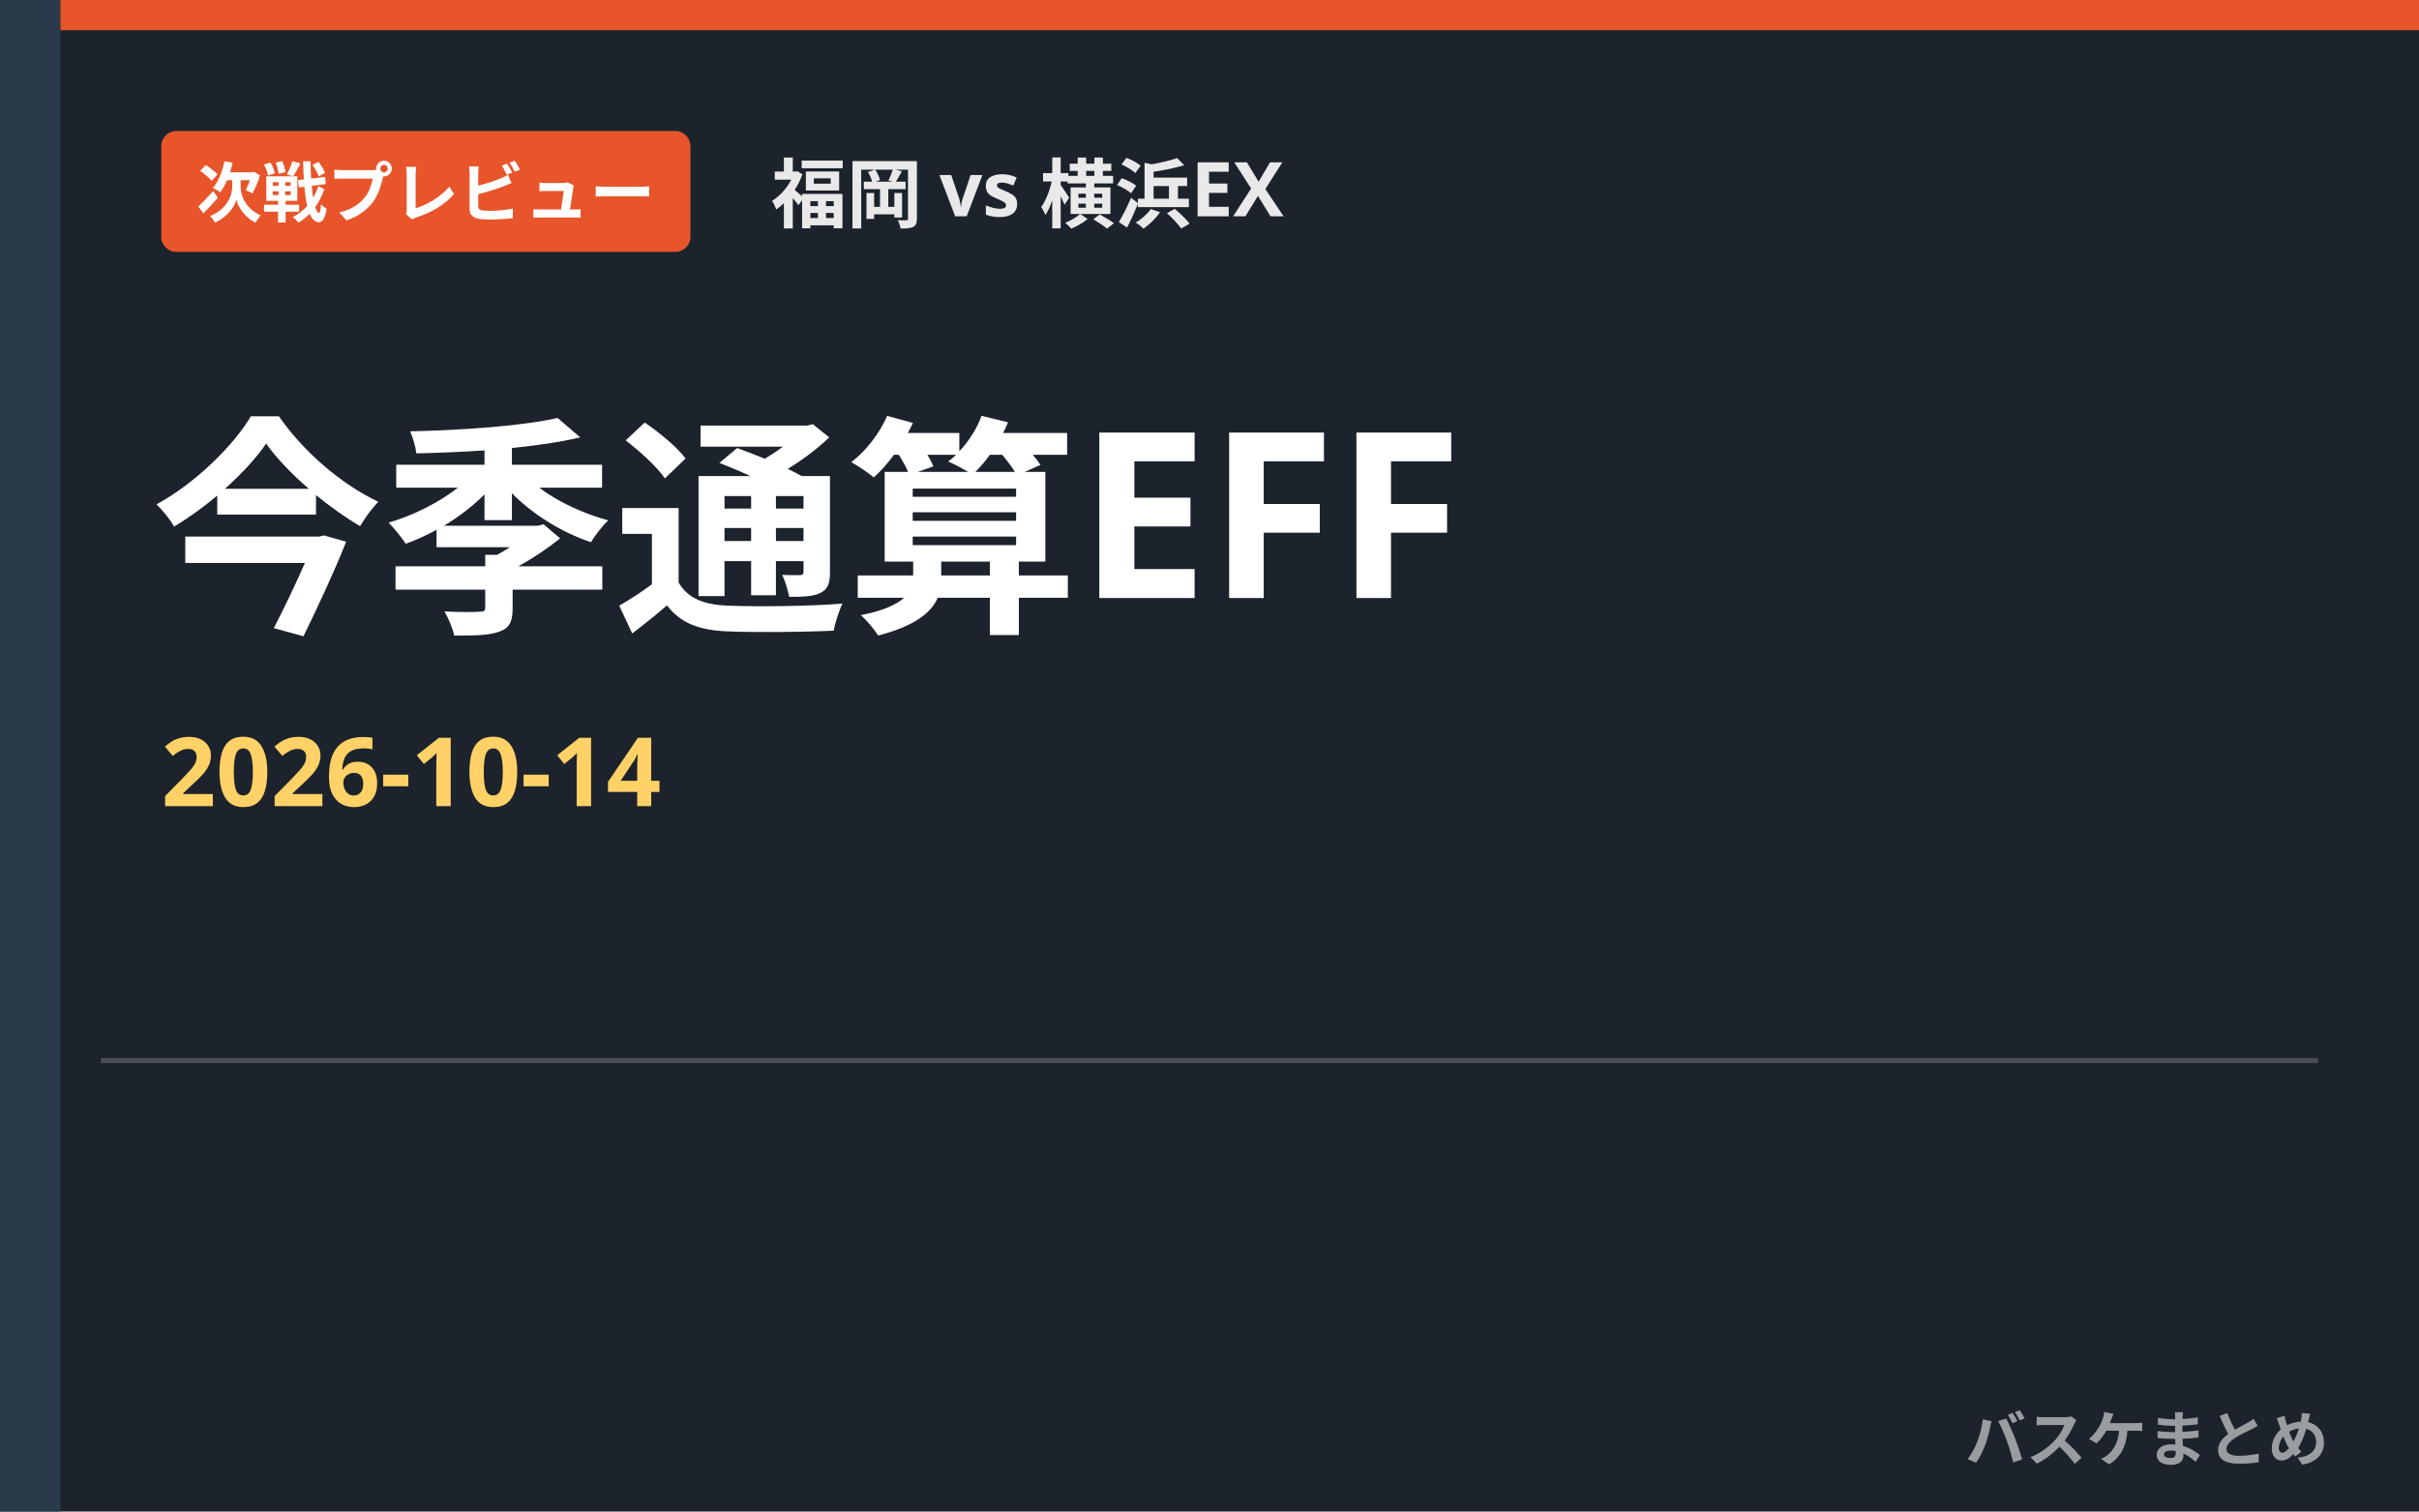
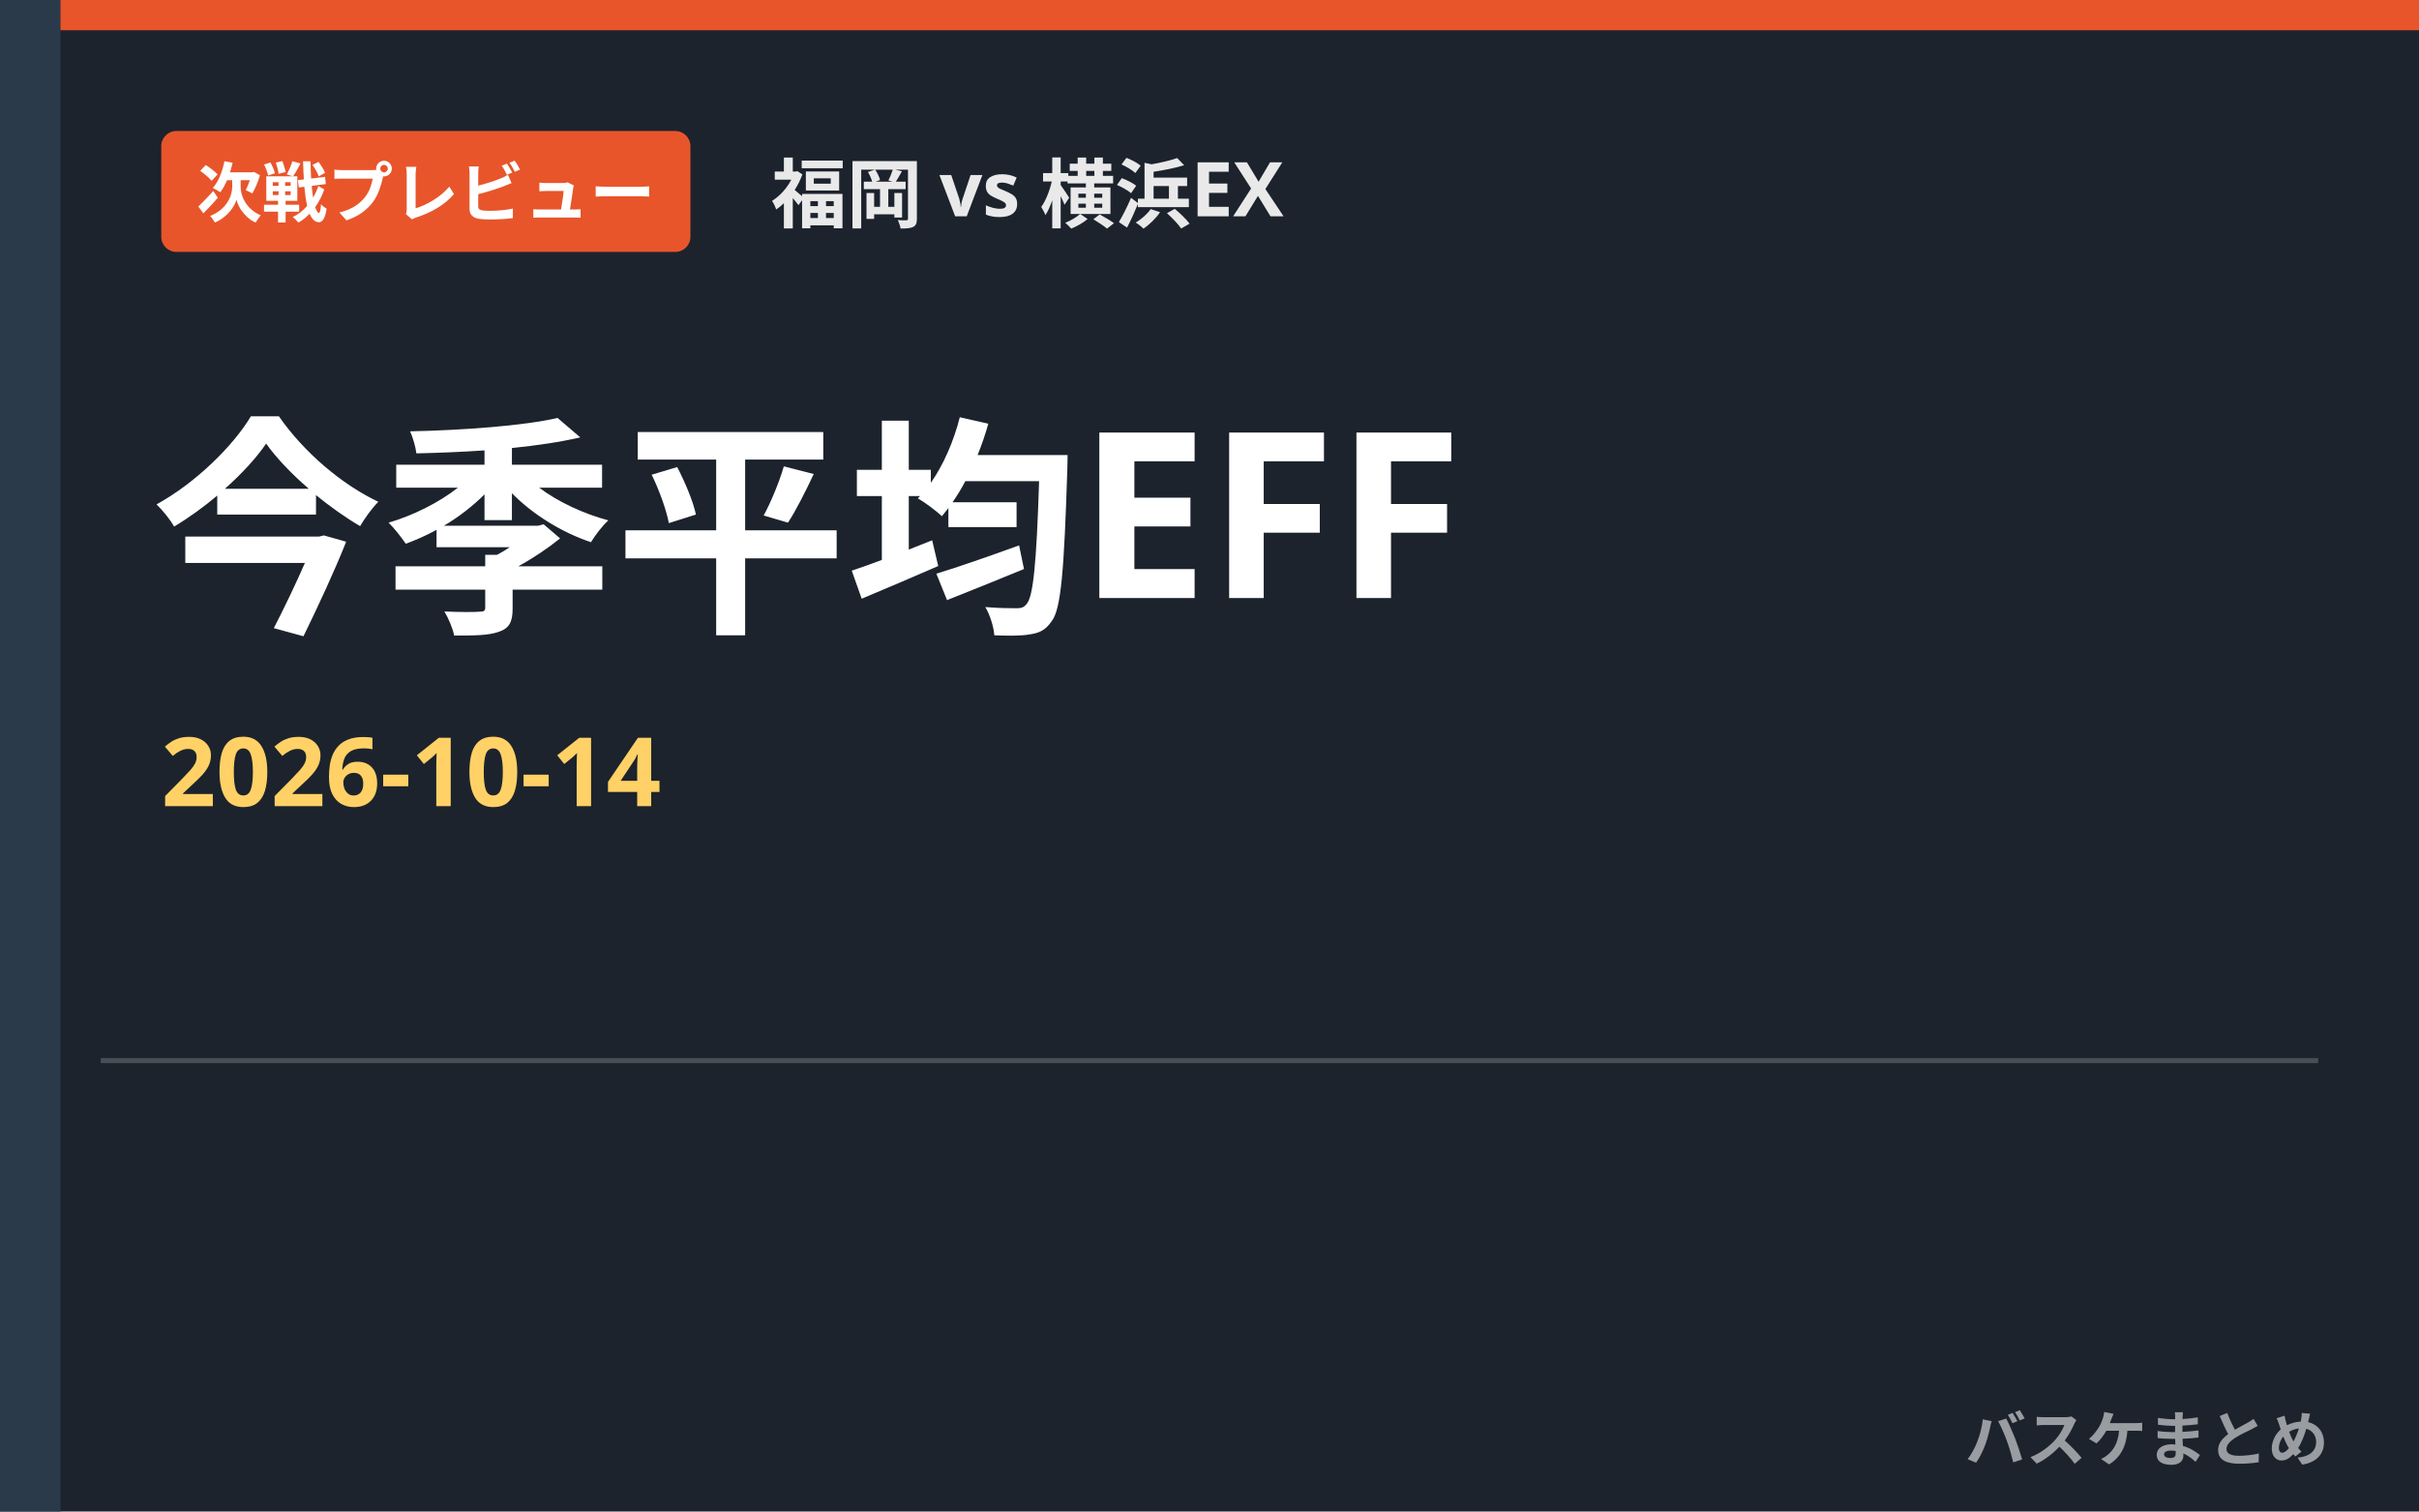
- <svg xmlns="http://www.w3.org/2000/svg" viewBox="0 0 480 300" role="img" aria-label="福岡 vs 横浜EX 今季通算EFF">
+ <svg xmlns="http://www.w3.org/2000/svg" viewBox="0 0 480 300" role="img" aria-label="福岡 vs 横浜EX 今季平均EFF">
  <rect width="480" height="300" fill="#1c232c" />
  <rect x="0" y="0" width="12" height="300" fill="#2b3a4a" />
  <rect x="12" y="0" width="468" height="6" fill="#e8552b" />
  <rect x="32" y="26" width="105" height="24" rx="3" fill="#e8552b" />
  <text x="84.5" y="43" text-anchor="middle" font-family="'Hiragino Kaku Gothic ProN','Hiragino Sans','Noto Sans JP','Yu Gothic',Meiryo,sans-serif" font-weight="800" font-size="13" fill="#ffffff">次戦プレビュー</text>
  <text x="153" y="44" font-family="'Hiragino Kaku Gothic ProN','Hiragino Sans','Noto Sans JP','Yu Gothic',Meiryo,sans-serif" font-weight="800" font-size="15" fill="#fff" opacity="0.9">福岡 vs 横浜EX</text>
-   <text x="30" y="122" font-family="'Hiragino Kaku Gothic ProN','Hiragino Sans','Noto Sans JP','Yu Gothic',Meiryo,sans-serif" font-weight="900" font-size="46" fill="#fff">今季通算EFF</text>
+   <text x="30" y="122" font-family="'Hiragino Kaku Gothic ProN','Hiragino Sans','Noto Sans JP','Yu Gothic',Meiryo,sans-serif" font-weight="900" font-size="46" fill="#fff">今季平均EFF</text>
  <text x="32" y="160" font-family="'Hiragino Kaku Gothic ProN','Hiragino Sans','Noto Sans JP','Yu Gothic',Meiryo,sans-serif" font-weight="800" font-size="19" fill="#ffd166">2026-10-14</text>
  <rect x="20" y="210" width="440" height="1" fill="#fff" opacity="0.2" />
  <text x="462" y="290" text-anchor="end" font-family="'Hiragino Kaku Gothic ProN','Hiragino Sans','Noto Sans JP','Yu Gothic',Meiryo,sans-serif" font-weight="800" font-size="12" fill="#ffffff" opacity="0.55">バスケまとめ</text>
</svg>
